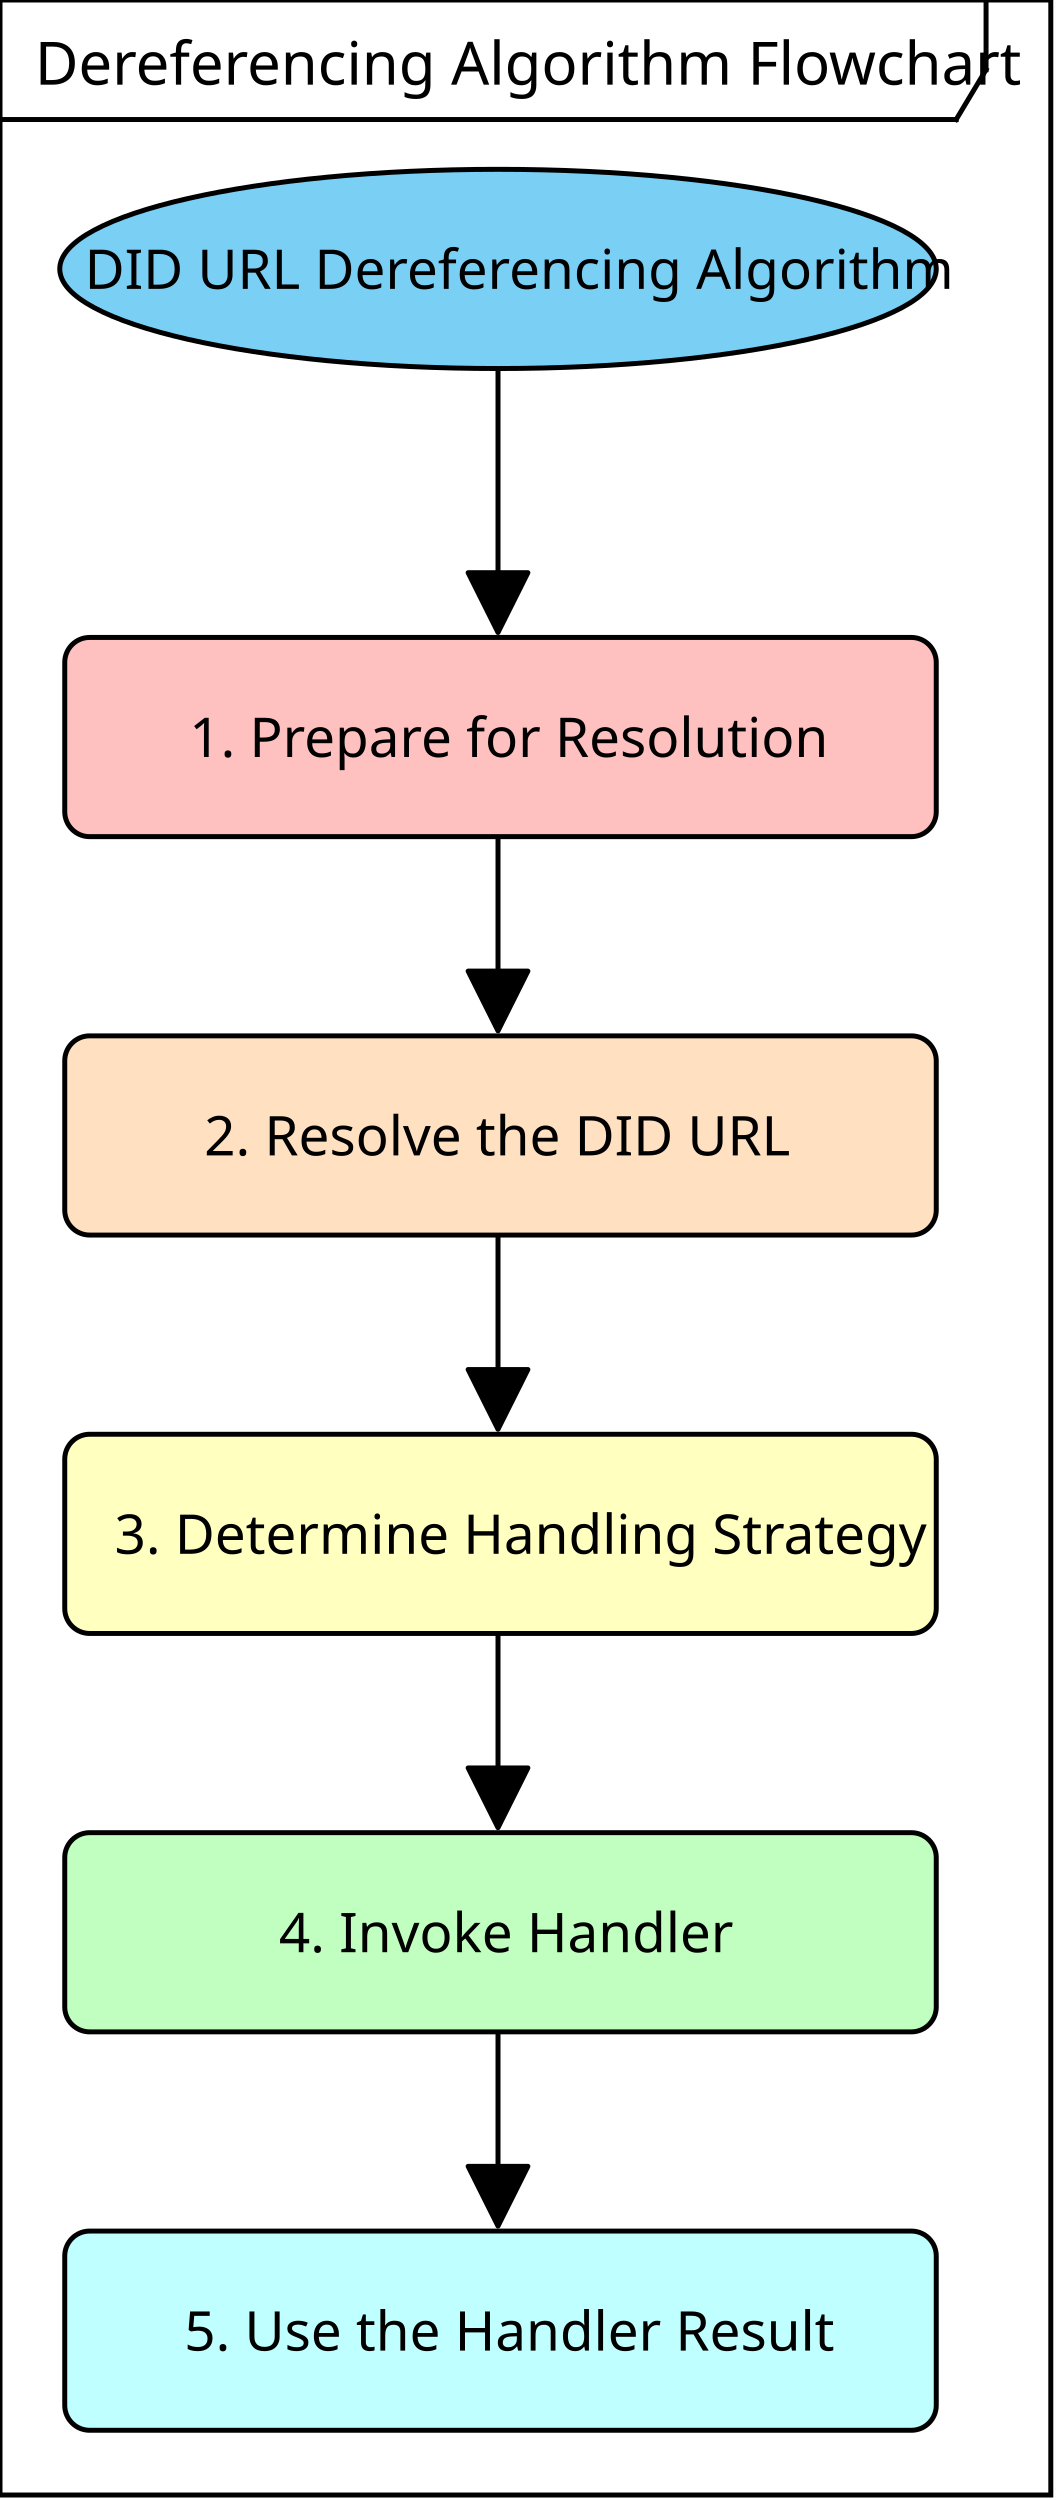
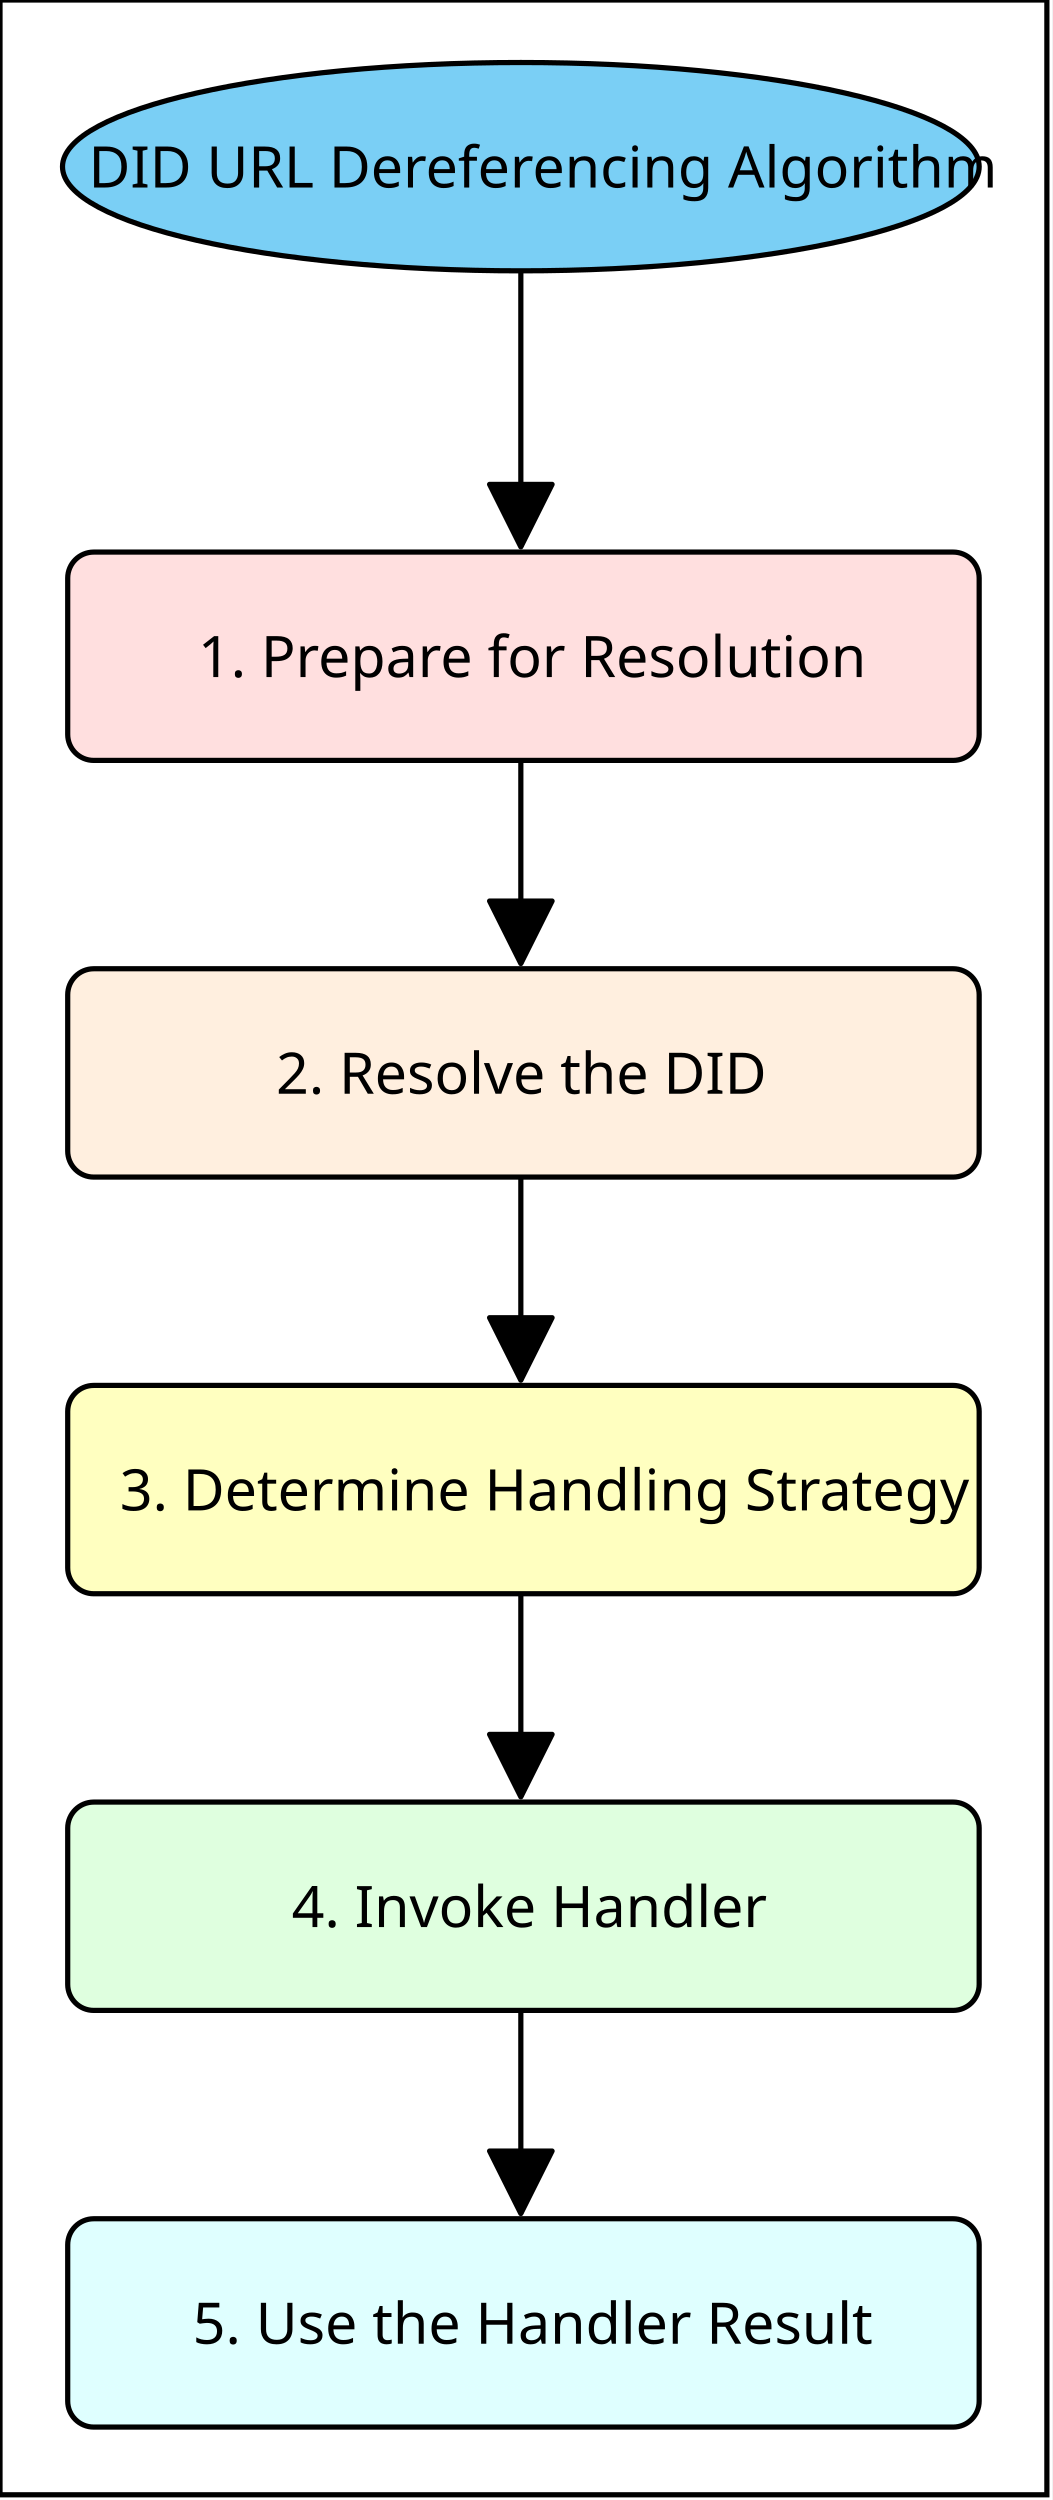
- <svg xmlns="http://www.w3.org/2000/svg" color-interpolation="auto" color-rendering="auto" fill="rgb(0,0,0)" fill-opacity="0" font-family="'Dialog'" font-size="12px" font-style="normal" font-weight="normal" height="502" image-rendering="auto" shape-rendering="auto" stroke="rgb(0,0,0)" stroke-dasharray="none" stroke-dashoffset="0" stroke-linecap="square" stroke-linejoin="miter" stroke-miterlimit="10" stroke-opacity="0" stroke-width="1" text-rendering="auto" viewbox="0 0 212 502" width="212">
+ <svg xmlns="http://www.w3.org/2000/svg" color-interpolation="auto" color-rendering="auto" fill="rgb(0,0,0)" fill-opacity="0" font-family="'Dialog'" font-size="12px" font-style="normal" font-weight="normal" height="480" image-rendering="auto" shape-rendering="auto" stroke="rgb(0,0,0)" stroke-dasharray="none" stroke-dashoffset="0" stroke-linecap="square" stroke-linejoin="miter" stroke-miterlimit="10" stroke-opacity="0" stroke-width="1" text-rendering="auto" viewbox="0 0 202 480" width="202">
  <defs id="genericDefs" />
  <g>
    <defs id="defs1">
-       <clipPath clipPathUnits="userSpaceOnUse" id="57a34760-3b54-4628-8bed-8295791820bf">
+       <clipPath clipPathUnits="userSpaceOnUse" id="05f08b63-cc76-4221-a8a1-501f36d3594e">
        <path d="M-7 -7 L187 -7 L187 51 L-7 51 L-7 -7 Z" />
      </clipPath>
-       <clipPath clipPathUnits="userSpaceOnUse" id="7b2f70f0-24c4-4165-84f5-72c4bed5d0db">
+       <clipPath clipPathUnits="userSpaceOnUse" id="9ec78a31-95d3-4abb-8fad-fdf4ff7d3cdd">
        <path d="M-7 -7 L187 -7 L187 51 L-7 51 L-7 -7 Z" />
      </clipPath>
-       <clipPath clipPathUnits="userSpaceOnUse" id="79d9d2c8-bd91-4f68-8be5-6a911eec14aa">
+       <clipPath clipPathUnits="userSpaceOnUse" id="1a17c17f-c45b-4d18-a7ca-e7488ec3821f">
        <path d="M-7 -7 L186 -7 L186 51 L-7 51 L-7 -7 Z" />
      </clipPath>
-       <clipPath clipPathUnits="userSpaceOnUse" id="85f35e6c-dd21-40f3-afb2-26332ae612fa">
+       <clipPath clipPathUnits="userSpaceOnUse" id="0ce373ca-5564-4fb0-8bfc-5666a8c8705f">
        <path d="M-7 -7 L186 -7 L186 51 L-7 51 L-7 -7 Z" />
      </clipPath>
-       <clipPath clipPathUnits="userSpaceOnUse" id="4d40e4e4-7677-4ec2-ac9d-358997ed8ab5">
+       <clipPath clipPathUnits="userSpaceOnUse" id="64305eda-2d53-412e-b964-66a28e980422">
        <path d="M-7 -7 L186 -7 L186 51 L-7 51 L-7 -7 Z" />
      </clipPath>
-       <clipPath clipPathUnits="userSpaceOnUse" id="7916d4a9-8d56-4703-b2fc-ba770649f6c1">
+       <clipPath clipPathUnits="userSpaceOnUse" id="7e476c8b-9783-4f52-8ef9-c1943c774108">
        <path d="M-7 -7 L186 -7 L186 51 L-7 51 L-7 -7 Z" />
      </clipPath>
-       <clipPath clipPathUnits="userSpaceOnUse" id="d75a55ce-7a16-4c71-bc64-0c3caa8fc309">
+       <clipPath clipPathUnits="userSpaceOnUse" id="931b675a-7776-43de-adac-0081060c9f8a">
        <path d="M-7 -7 L186 -7 L186 51 L-7 51 L-7 -7 Z" />
      </clipPath>
-       <clipPath clipPathUnits="userSpaceOnUse" id="4b77781d-0c69-4e48-b6ce-7588a4883428">
+       <clipPath clipPathUnits="userSpaceOnUse" id="9a62b403-b7b7-4423-a4ad-8e2063d81dc5">
        <path d="M-7 -7 L186 -7 L186 51 L-7 51 L-7 -7 Z" />
      </clipPath>
-       <clipPath clipPathUnits="userSpaceOnUse" id="fee9d0de-12c0-458c-970e-cc0ddc32c7a0">
+       <clipPath clipPathUnits="userSpaceOnUse" id="9beb6b21-63a1-487d-9702-c0d1c70dcbf5">
        <path d="M-7 -7 L186 -7 L186 51 L-7 51 L-7 -7 Z" />
      </clipPath>
-       <clipPath clipPathUnits="userSpaceOnUse" id="56777b04-8abc-467d-934d-46896acc2ed6">
+       <clipPath clipPathUnits="userSpaceOnUse" id="7296c9f6-bddd-43a9-8ef0-06e86eb737fa">
        <path d="M-7 -7 L186 -7 L186 51 L-7 51 L-7 -7 Z" />
      </clipPath>
-       <clipPath clipPathUnits="userSpaceOnUse" id="57c4b20e-c5fb-46b6-b3bd-3b8eea1c86c5">
+       <clipPath clipPathUnits="userSpaceOnUse" id="04de97f1-afd7-4003-839b-e8782e62a4b2">
        <path d="M-7 -7 L186 -7 L186 51 L-7 51 L-7 -7 Z" />
      </clipPath>
-       <clipPath clipPathUnits="userSpaceOnUse" id="ea7e04d1-4ad5-447f-9652-9daaea0a337e">
+       <clipPath clipPathUnits="userSpaceOnUse" id="cb2ddcb8-c645-4c10-a576-b98b3292d361">
        <path d="M-7 -7 L186 -7 L186 51 L-7 51 L-7 -7 Z" />
      </clipPath>
-       <clipPath clipPathUnits="userSpaceOnUse" id="17df65b6-6d04-46fb-882f-d8ccde6ab2a1">
+       <clipPath clipPathUnits="userSpaceOnUse" id="8fc7f6be-7d08-40c5-a1e9-a03acfc73343">
+         <path d="M-176 -40 L352 -40 L352 80 L-176 80 L-176 -40 Z" />
+       </clipPath>
+       <clipPath clipPathUnits="userSpaceOnUse" id="72c623ce-33a0-40af-9714-2c858138b765">
        <path d="M-175 -40 L350 -40 L350 80 L-175 80 L-175 -40 Z" />
      </clipPath>
-       <clipPath clipPathUnits="userSpaceOnUse" id="0b4931f7-16a8-4d67-91e5-38b9b003a886">
-         <path d="M-176 -40 L352 -40 L352 80 L-176 80 L-176 -40 Z" />
-       </clipPath>
-       <clipPath clipPathUnits="userSpaceOnUse" id="2f1786ff-09b5-485b-a87d-5126915e8c9a">
+       <clipPath clipPathUnits="userSpaceOnUse" id="09807a5d-ef5d-4e96-8e7d-13f3faa5344b">
        <path d="M0 0 L104 0 L104 157 L0 157 L0 0 Z" />
      </clipPath>
-       <clipPath clipPathUnits="userSpaceOnUse" id="3f0433cc-65e8-458e-9ea9-dcc469058bfc">
+       <clipPath clipPathUnits="userSpaceOnUse" id="4b31785b-da5f-4074-b508-a927515915c7">
        <path d="M0 0 L0 157 L104 157 L104 0 Z" />
      </clipPath>
-       <clipPath clipPathUnits="userSpaceOnUse" id="42172a0a-2fff-4281-b4db-b9b0d5b5f754">
+       <clipPath clipPathUnits="userSpaceOnUse" id="674bcd31-d7ef-404b-9ff1-54c37a771286">
        <path d="M0 0 L104 0 L104 143 L0 143 L0 0 Z" />
      </clipPath>
-       <clipPath clipPathUnits="userSpaceOnUse" id="11655e1d-3273-44c3-aade-3f307b85e70c">
+       <clipPath clipPathUnits="userSpaceOnUse" id="35979661-c207-4944-89dd-778279d3bf6e">
        <path d="M0 0 L0 143 L104 143 L104 0 Z" />
      </clipPath>
-       <clipPath clipPathUnits="userSpaceOnUse" id="48140b25-ec2a-4655-9685-c674ca416a16">
+       <clipPath clipPathUnits="userSpaceOnUse" id="98fb1aaf-cd79-47d7-a0e2-a4cdd922ba78">
        <path d="M0 0 L104 0 L104 143 L0 143 L0 0 Z" />
      </clipPath>
-       <clipPath clipPathUnits="userSpaceOnUse" id="81cc446e-f671-47bf-9982-395a70f8eb08">
+       <clipPath clipPathUnits="userSpaceOnUse" id="e4a3011f-fb21-4c09-98a7-3d3c816f7fc8">
        <path d="M0 0 L0 143 L104 143 L104 0 Z" />
      </clipPath>
-       <clipPath clipPathUnits="userSpaceOnUse" id="e26970ed-384b-4ba4-a3ff-3833a2f1cf9f">
+       <clipPath clipPathUnits="userSpaceOnUse" id="e604b702-c344-44a9-bdba-1a8c9219e540">
        <path d="M0 0 L104 0 L104 143 L0 143 L0 0 Z" />
      </clipPath>
-       <clipPath clipPathUnits="userSpaceOnUse" id="75e811ee-69b9-4668-93e2-fe49c85ee11b">
+       <clipPath clipPathUnits="userSpaceOnUse" id="3c0f9266-cc65-448e-9c9e-91fa79c01051">
        <path d="M0 0 L0 143 L104 143 L104 0 Z" />
      </clipPath>
-       <clipPath clipPathUnits="userSpaceOnUse" id="9ff92871-6741-4fe8-b4cc-18859be3898d">
+       <clipPath clipPathUnits="userSpaceOnUse" id="5f1ba36e-949d-4144-a081-9a4566b97cf3">
        <path d="M0 0 L104 0 L104 143 L0 143 L0 0 Z" />
      </clipPath>
-       <clipPath clipPathUnits="userSpaceOnUse" id="b2276c71-de73-4110-b4a8-fc58a55a63c0">
+       <clipPath clipPathUnits="userSpaceOnUse" id="6fc48de5-23f2-470a-a1b5-01306e9aa864">
        <path d="M0 0 L0 143 L104 143 L104 0 Z" />
      </clipPath>
    </defs>
    <g fill="white" fill-opacity="1" stroke="white" stroke-opacity="1" text-rendering="geometricPrecision">
-       <rect height="502" stroke="none" width="212" x="0" y="0" />
-       <rect fill="none" height="501" image-rendering="optimizeQuality" stroke="black" transform="translate(-301,-143)" width="211" x="301" y="143" />
-       <text fill="black" image-rendering="optimizeQuality" stroke="none" transform="translate(-301,-143)" x="308" xml:space="preserve" y="160">Dereferencing Algorithm Flowchart</text>
-       <line fill="none" image-rendering="optimizeQuality" stroke="black" transform="translate(-301,-143)" x1="301" x2="493" y1="167" y2="167" />
-       <line fill="none" image-rendering="optimizeQuality" stroke="black" transform="translate(-301,-143)" x1="499" x2="499" y1="143" y2="157" />
-       <line fill="none" image-rendering="optimizeQuality" stroke="black" transform="translate(-301,-143)" x1="499" x2="493" y1="157" y2="167" />
+       <rect height="480" stroke="none" width="202" x="0" y="0" />
+       <rect fill="none" height="479" image-rendering="optimizeQuality" stroke="black" transform="translate(-301,-143)" width="201" x="301" y="143" />
    </g>
    <g data="{&quot;name&quot;:&quot;DID URL Dereferencing Algorithm&quot;,&quot;modelType&quot;:&quot;FlowchartStart&quot;}" hyper="" model-id="shape-lGTgKPmGAqBwARTT" style="pointer-events: auto; cursor: pointer;">
-       <g fill="rgb(122,207,245)" fill-opacity="1" font-family="sans-serif" font-size="11px" image-rendering="optimizeQuality" stroke="rgb(122,207,245)" stroke-opacity="1" text-rendering="geometricPrecision" transform="translate(12,34)">
-         <ellipse clip-path="url(#7b2f70f0-24c4-4165-84f5-72c4bed5d0db)" cx="88" cy="20" rx="88" ry="20" stroke="none" />
+       <g fill="rgb(122,207,245)" fill-opacity="1" font-family="sans-serif" font-size="11px" image-rendering="optimizeQuality" stroke="rgb(122,207,245)" stroke-opacity="1" text-rendering="geometricPrecision" transform="translate(12,12)">
+         <ellipse clip-path="url(#9ec78a31-95d3-4abb-8fad-fdf4ff7d3cdd)" cx="88" cy="20" rx="88" ry="20" stroke="none" />
      </g>
-       <g fill="black" fill-opacity="1" font-family="sans-serif" font-size="11px" image-rendering="optimizeQuality" stroke="black" stroke-linecap="butt" stroke-linejoin="round" stroke-miterlimit="0" stroke-opacity="1" text-rendering="geometricPrecision" transform="translate(12,34)">
-         <ellipse clip-path="url(#7b2f70f0-24c4-4165-84f5-72c4bed5d0db)" cx="88" cy="20" fill="none" rx="88" ry="20" />
+       <g fill="black" fill-opacity="1" font-family="sans-serif" font-size="11px" image-rendering="optimizeQuality" stroke="black" stroke-linecap="butt" stroke-linejoin="round" stroke-miterlimit="0" stroke-opacity="1" text-rendering="geometricPrecision" transform="translate(12,12)">
+         <ellipse clip-path="url(#9ec78a31-95d3-4abb-8fad-fdf4ff7d3cdd)" cx="88" cy="20" fill="none" rx="88" ry="20" />
      </g>
    </g>
    <g data="{&quot;name&quot;:&quot;1. Prepare for Resolution&quot;,&quot;modelType&quot;:&quot;FlowchartProcess&quot;}" hyper="" model-id="shape-p1bgKPmGAqBwARTg" style="pointer-events: auto; cursor: pointer;">
-       <g fill="rgb(255,192,192)" fill-opacity="1" font-family="sans-serif" font-size="11px" image-rendering="optimizeQuality" stroke="rgb(255,192,192)" stroke-opacity="1" text-rendering="geometricPrecision" transform="translate(13,128)">
-         <rect clip-path="url(#85f35e6c-dd21-40f3-afb2-26332ae612fa)" height="40" rx="5" ry="5" stroke="none" width="175" x="0" y="0" />
+       <g fill="rgb(255,192,192)" fill-opacity="0.498" font-family="sans-serif" font-size="11px" image-rendering="optimizeQuality" stroke="rgb(255,192,192)" stroke-opacity="0.498" text-rendering="geometricPrecision" transform="translate(13,106)">
+         <rect clip-path="url(#0ce373ca-5564-4fb0-8bfc-5666a8c8705f)" height="40" rx="5" ry="5" stroke="none" width="175" x="0" y="0" />
      </g>
-       <g fill="black" fill-opacity="1" font-family="sans-serif" font-size="11px" image-rendering="optimizeQuality" stroke="black" stroke-linecap="butt" stroke-linejoin="round" stroke-miterlimit="0" stroke-opacity="1" text-rendering="geometricPrecision" transform="translate(13,128)">
-         <rect clip-path="url(#85f35e6c-dd21-40f3-afb2-26332ae612fa)" fill="none" height="40" rx="5" ry="5" width="175" x="0" y="0" />
+       <g fill="black" fill-opacity="1" font-family="sans-serif" font-size="11px" image-rendering="optimizeQuality" stroke="black" stroke-linecap="butt" stroke-linejoin="round" stroke-miterlimit="0" stroke-opacity="1" text-rendering="geometricPrecision" transform="translate(13,106)">
+         <rect clip-path="url(#0ce373ca-5564-4fb0-8bfc-5666a8c8705f)" fill="none" height="40" rx="5" ry="5" width="175" x="0" y="0" />
      </g>
    </g>
-     <g data="{&quot;name&quot;:&quot;2. Resolve the DID URL&quot;,&quot;modelType&quot;:&quot;FlowchartProcess&quot;}" hyper="" model-id="shape-IMPgKPmGAqBwARUI" style="pointer-events: auto; cursor: pointer;">
-       <g fill="rgb(255,224,192)" fill-opacity="1" font-family="sans-serif" font-size="11px" image-rendering="optimizeQuality" stroke="rgb(255,224,192)" stroke-opacity="1" text-rendering="geometricPrecision" transform="translate(13,208)">
-         <rect clip-path="url(#7916d4a9-8d56-4703-b2fc-ba770649f6c1)" height="40" rx="5" ry="5" stroke="none" width="175" x="0" y="0" />
+     <g data="{&quot;name&quot;:&quot;2. Resolve the DID&quot;,&quot;modelType&quot;:&quot;FlowchartProcess&quot;}" hyper="" model-id="shape-IMPgKPmGAqBwARUI" style="pointer-events: auto; cursor: pointer;">
+       <g fill="rgb(255,224,192)" fill-opacity="0.498" font-family="sans-serif" font-size="11px" image-rendering="optimizeQuality" stroke="rgb(255,224,192)" stroke-opacity="0.498" text-rendering="geometricPrecision" transform="translate(13,186)">
+         <rect clip-path="url(#7e476c8b-9783-4f52-8ef9-c1943c774108)" height="40" rx="5" ry="5" stroke="none" width="175" x="0" y="0" />
      </g>
-       <g fill="black" fill-opacity="1" font-family="sans-serif" font-size="11px" image-rendering="optimizeQuality" stroke="black" stroke-linecap="butt" stroke-linejoin="round" stroke-miterlimit="0" stroke-opacity="1" text-rendering="geometricPrecision" transform="translate(13,208)">
-         <rect clip-path="url(#7916d4a9-8d56-4703-b2fc-ba770649f6c1)" fill="none" height="40" rx="5" ry="5" width="175" x="0" y="0" />
+       <g fill="black" fill-opacity="1" font-family="sans-serif" font-size="11px" image-rendering="optimizeQuality" stroke="black" stroke-linecap="butt" stroke-linejoin="round" stroke-miterlimit="0" stroke-opacity="1" text-rendering="geometricPrecision" transform="translate(13,186)">
+         <rect clip-path="url(#7e476c8b-9783-4f52-8ef9-c1943c774108)" fill="none" height="40" rx="5" ry="5" width="175" x="0" y="0" />
      </g>
    </g>
    <g data="{&quot;name&quot;:&quot;3. Determine Handling Strategy&quot;,&quot;modelType&quot;:&quot;FlowchartProcess&quot;}" hyper="" model-id="shape-LG_gKPmGAqBwARUi" style="pointer-events: auto; cursor: pointer;">
-       <g fill="rgb(255,255,192)" fill-opacity="1" font-family="sans-serif" font-size="11px" image-rendering="optimizeQuality" stroke="rgb(255,255,192)" stroke-opacity="1" text-rendering="geometricPrecision" transform="translate(13,288)">
-         <rect clip-path="url(#4b77781d-0c69-4e48-b6ce-7588a4883428)" height="40" rx="5" ry="5" stroke="none" width="175" x="0" y="0" />
+       <g fill="rgb(255,255,192)" fill-opacity="1" font-family="sans-serif" font-size="11px" image-rendering="optimizeQuality" stroke="rgb(255,255,192)" stroke-opacity="1" text-rendering="geometricPrecision" transform="translate(13,266)">
+         <rect clip-path="url(#9a62b403-b7b7-4423-a4ad-8e2063d81dc5)" height="40" rx="5" ry="5" stroke="none" width="175" x="0" y="0" />
      </g>
-       <g fill="black" fill-opacity="1" font-family="sans-serif" font-size="11px" image-rendering="optimizeQuality" stroke="black" stroke-linecap="butt" stroke-linejoin="round" stroke-miterlimit="0" stroke-opacity="1" text-rendering="geometricPrecision" transform="translate(13,288)">
-         <rect clip-path="url(#4b77781d-0c69-4e48-b6ce-7588a4883428)" fill="none" height="40" rx="5" ry="5" width="175" x="0" y="0" />
+       <g fill="black" fill-opacity="1" font-family="sans-serif" font-size="11px" image-rendering="optimizeQuality" stroke="black" stroke-linecap="butt" stroke-linejoin="round" stroke-miterlimit="0" stroke-opacity="1" text-rendering="geometricPrecision" transform="translate(13,266)">
+         <rect clip-path="url(#9a62b403-b7b7-4423-a4ad-8e2063d81dc5)" fill="none" height="40" rx="5" ry="5" width="175" x="0" y="0" />
      </g>
    </g>
    <g data="{&quot;name&quot;:&quot;4. Invoke Handler&quot;,&quot;modelType&quot;:&quot;FlowchartProcess&quot;}" hyper="" model-id="shape-CjQQKPmGAqBwARU8" style="pointer-events: auto; cursor: pointer;">
-       <g fill="rgb(192,255,192)" fill-opacity="1" font-family="sans-serif" font-size="11px" image-rendering="optimizeQuality" stroke="rgb(192,255,192)" stroke-opacity="1" text-rendering="geometricPrecision" transform="translate(13,368)">
-         <rect clip-path="url(#56777b04-8abc-467d-934d-46896acc2ed6)" height="40" rx="5" ry="5" stroke="none" width="175" x="0" y="0" />
+       <g fill="rgb(192,255,192)" fill-opacity="0.498" font-family="sans-serif" font-size="11px" image-rendering="optimizeQuality" stroke="rgb(192,255,192)" stroke-opacity="0.498" text-rendering="geometricPrecision" transform="translate(13,346)">
+         <rect clip-path="url(#7296c9f6-bddd-43a9-8ef0-06e86eb737fa)" height="40" rx="5" ry="5" stroke="none" width="175" x="0" y="0" />
      </g>
-       <g fill="black" fill-opacity="1" font-family="sans-serif" font-size="11px" image-rendering="optimizeQuality" stroke="black" stroke-linecap="butt" stroke-linejoin="round" stroke-miterlimit="0" stroke-opacity="1" text-rendering="geometricPrecision" transform="translate(13,368)">
-         <rect clip-path="url(#56777b04-8abc-467d-934d-46896acc2ed6)" fill="none" height="40" rx="5" ry="5" width="175" x="0" y="0" />
+       <g fill="black" fill-opacity="1" font-family="sans-serif" font-size="11px" image-rendering="optimizeQuality" stroke="black" stroke-linecap="butt" stroke-linejoin="round" stroke-miterlimit="0" stroke-opacity="1" text-rendering="geometricPrecision" transform="translate(13,346)">
+         <rect clip-path="url(#7296c9f6-bddd-43a9-8ef0-06e86eb737fa)" fill="none" height="40" rx="5" ry="5" width="175" x="0" y="0" />
      </g>
    </g>
    <g data="{&quot;name&quot;:&quot;5. Use the Handler Result&quot;,&quot;modelType&quot;:&quot;FlowchartProcess&quot;}" hyper="" model-id="shape-sk4QKPmGAqBwARVW" style="pointer-events: auto; cursor: pointer;">
-       <g fill="rgb(192,255,255)" fill-opacity="1" font-family="sans-serif" font-size="11px" image-rendering="optimizeQuality" stroke="rgb(192,255,255)" stroke-opacity="1" text-rendering="geometricPrecision" transform="translate(13,448)">
-         <rect clip-path="url(#ea7e04d1-4ad5-447f-9652-9daaea0a337e)" height="40" rx="5" ry="5" stroke="none" width="175" x="0" y="0" />
+       <g fill="rgb(192,255,255)" fill-opacity="0.498" font-family="sans-serif" font-size="11px" image-rendering="optimizeQuality" stroke="rgb(192,255,255)" stroke-opacity="0.498" text-rendering="geometricPrecision" transform="translate(13,426)">
+         <rect clip-path="url(#cb2ddcb8-c645-4c10-a576-b98b3292d361)" height="40" rx="5" ry="5" stroke="none" width="175" x="0" y="0" />
      </g>
-       <g fill="black" fill-opacity="1" font-family="sans-serif" font-size="11px" image-rendering="optimizeQuality" stroke="black" stroke-linecap="butt" stroke-linejoin="round" stroke-miterlimit="0" stroke-opacity="1" text-rendering="geometricPrecision" transform="translate(13,448)">
-         <rect clip-path="url(#ea7e04d1-4ad5-447f-9652-9daaea0a337e)" fill="none" height="40" rx="5" ry="5" width="175" x="0" y="0" />
+       <g fill="black" fill-opacity="1" font-family="sans-serif" font-size="11px" image-rendering="optimizeQuality" stroke="black" stroke-linecap="butt" stroke-linejoin="round" stroke-miterlimit="0" stroke-opacity="1" text-rendering="geometricPrecision" transform="translate(13,426)">
+         <rect clip-path="url(#cb2ddcb8-c645-4c10-a576-b98b3292d361)" fill="none" height="40" rx="5" ry="5" width="175" x="0" y="0" />
      </g>
    </g>
-     <g fill="black" fill-opacity="1" font-family="sans-serif" font-size="11px" image-rendering="optimizeQuality" stroke="black" stroke-opacity="1" text-rendering="geometricPrecision" transform="translate(13,448)">
-       <text clip-path="url(#17df65b6-6d04-46fb-882f-d8ccde6ab2a1)" stroke="none" x="24" xml:space="preserve" y="24">5. Use the Handler Result</text>
+     <g fill="black" fill-opacity="1" font-family="sans-serif" font-size="11px" image-rendering="optimizeQuality" stroke="black" stroke-opacity="1" text-rendering="geometricPrecision" transform="translate(12,12)">
+       <text clip-path="url(#8fc7f6be-7d08-40c5-a1e9-a03acfc73343)" stroke="none" x="5" xml:space="preserve" y="24">DID URL Dereferencing Algorithm</text>
    </g>
-     <g fill="black" fill-opacity="1" font-family="sans-serif" font-size="11px" image-rendering="optimizeQuality" stroke="black" stroke-opacity="1" text-rendering="geometricPrecision" transform="translate(13,368)">
-       <text clip-path="url(#17df65b6-6d04-46fb-882f-d8ccde6ab2a1)" stroke="none" x="43" xml:space="preserve" y="24">4. Invoke Handler</text>
+     <g fill="black" fill-opacity="1" font-family="sans-serif" font-size="11px" image-rendering="optimizeQuality" stroke="black" stroke-opacity="1" text-rendering="geometricPrecision" transform="translate(13,106)">
+       <text clip-path="url(#72c623ce-33a0-40af-9714-2c858138b765)" stroke="none" x="25" xml:space="preserve" y="24">1. Prepare for Resolution</text>
    </g>
-     <g fill="black" fill-opacity="1" font-family="sans-serif" font-size="11px" image-rendering="optimizeQuality" stroke="black" stroke-opacity="1" text-rendering="geometricPrecision" transform="translate(13,288)">
-       <text clip-path="url(#17df65b6-6d04-46fb-882f-d8ccde6ab2a1)" stroke="none" x="10" xml:space="preserve" y="24">3. Determine Handling Strategy</text>
+     <g fill="black" fill-opacity="1" font-family="sans-serif" font-size="11px" image-rendering="optimizeQuality" stroke="black" stroke-opacity="1" text-rendering="geometricPrecision" transform="translate(13,186)">
+       <text clip-path="url(#72c623ce-33a0-40af-9714-2c858138b765)" stroke="none" x="40" xml:space="preserve" y="24">2. Resolve the DID</text>
    </g>
-     <g fill="black" fill-opacity="1" font-family="sans-serif" font-size="11px" image-rendering="optimizeQuality" stroke="black" stroke-opacity="1" text-rendering="geometricPrecision" transform="translate(13,208)">
-       <text clip-path="url(#17df65b6-6d04-46fb-882f-d8ccde6ab2a1)" stroke="none" x="28" xml:space="preserve" y="24">2. Resolve the DID URL</text>
+     <g fill="black" fill-opacity="1" font-family="sans-serif" font-size="11px" image-rendering="optimizeQuality" stroke="black" stroke-opacity="1" text-rendering="geometricPrecision" transform="translate(13,266)">
+       <text clip-path="url(#72c623ce-33a0-40af-9714-2c858138b765)" stroke="none" x="10" xml:space="preserve" y="24">3. Determine Handling Strategy</text>
    </g>
-     <g fill="black" fill-opacity="1" font-family="sans-serif" font-size="11px" image-rendering="optimizeQuality" stroke="black" stroke-opacity="1" text-rendering="geometricPrecision" transform="translate(13,128)">
-       <text clip-path="url(#17df65b6-6d04-46fb-882f-d8ccde6ab2a1)" stroke="none" x="25" xml:space="preserve" y="24">1. Prepare for Resolution</text>
+     <g fill="black" fill-opacity="1" font-family="sans-serif" font-size="11px" image-rendering="optimizeQuality" stroke="black" stroke-opacity="1" text-rendering="geometricPrecision" transform="translate(13,346)">
+       <text clip-path="url(#72c623ce-33a0-40af-9714-2c858138b765)" stroke="none" x="43" xml:space="preserve" y="24">4. Invoke Handler</text>
    </g>
-     <g fill="black" fill-opacity="1" font-family="sans-serif" font-size="11px" image-rendering="optimizeQuality" stroke="black" stroke-opacity="1" text-rendering="geometricPrecision" transform="translate(12,34)">
-       <text clip-path="url(#0b4931f7-16a8-4d67-91e5-38b9b003a886)" stroke="none" x="5" xml:space="preserve" y="24">DID URL Dereferencing Algorithm</text>
+     <g fill="black" fill-opacity="1" font-family="sans-serif" font-size="11px" image-rendering="optimizeQuality" stroke="black" stroke-opacity="1" text-rendering="geometricPrecision" transform="translate(13,426)">
+       <text clip-path="url(#72c623ce-33a0-40af-9714-2c858138b765)" stroke="none" x="24" xml:space="preserve" y="24">5. Use the Handler Result</text>
    </g>
    <g data="{&quot;modelType&quot;:&quot;FlowchartFlowline&quot;}" hyper="" model-id="connector-QsngKPmGAqBwART4" style="pointer-events: auto; cursor: pointer;">
-       <g fill="black" fill-opacity="1" font-family="sans-serif" font-size="11px" image-rendering="optimizeQuality" stroke="black" stroke-linecap="butt" stroke-linejoin="round" stroke-opacity="1" text-rendering="geometricPrecision" transform="translate(50,24)">
-         <line clip-path="url(#3f0433cc-65e8-458e-9ea9-dcc469058bfc)" fill="none" x1="50" x2="50" y1="50" y2="103" />
-         <polygon clip-path="url(#3f0433cc-65e8-458e-9ea9-dcc469058bfc)" points=" 50 103 56 91 44 91" stroke="none" />
-         <polygon clip-path="url(#3f0433cc-65e8-458e-9ea9-dcc469058bfc)" fill="none" points=" 50 103 56 91 44 91" />
+       <g fill="black" fill-opacity="1" font-family="sans-serif" font-size="11px" image-rendering="optimizeQuality" stroke="black" stroke-linecap="butt" stroke-linejoin="round" stroke-opacity="1" text-rendering="geometricPrecision" transform="translate(50,2)">
+         <line clip-path="url(#4b31785b-da5f-4074-b508-a927515915c7)" fill="none" x1="50" x2="50" y1="50" y2="103" />
+         <polygon clip-path="url(#4b31785b-da5f-4074-b508-a927515915c7)" points=" 50 103 56 91 44 91" stroke="none" />
+         <polygon clip-path="url(#4b31785b-da5f-4074-b508-a927515915c7)" fill="none" points=" 50 103 56 91 44 91" />
      </g>
    </g>
    <g data="{&quot;modelType&quot;:&quot;FlowchartFlowline&quot;}" hyper="" model-id="connector-qMPgKPmGAqBwARUN" style="pointer-events: auto; cursor: pointer;">
-       <g fill="black" fill-opacity="1" font-family="sans-serif" font-size="11px" image-rendering="optimizeQuality" stroke="black" stroke-linecap="butt" stroke-linejoin="round" stroke-opacity="1" text-rendering="geometricPrecision" transform="translate(50,118)">
-         <line clip-path="url(#11655e1d-3273-44c3-aade-3f307b85e70c)" fill="none" x1="50" x2="50" y1="50" y2="89" />
-         <polygon clip-path="url(#11655e1d-3273-44c3-aade-3f307b85e70c)" points=" 50 89 56 77 44 77" stroke="none" />
-         <polygon clip-path="url(#11655e1d-3273-44c3-aade-3f307b85e70c)" fill="none" points=" 50 89 56 77 44 77" />
+       <g fill="black" fill-opacity="1" font-family="sans-serif" font-size="11px" image-rendering="optimizeQuality" stroke="black" stroke-linecap="butt" stroke-linejoin="round" stroke-opacity="1" text-rendering="geometricPrecision" transform="translate(50,96)">
+         <line clip-path="url(#35979661-c207-4944-89dd-778279d3bf6e)" fill="none" x1="50" x2="50" y1="50" y2="89" />
+         <polygon clip-path="url(#35979661-c207-4944-89dd-778279d3bf6e)" points=" 50 89 56 77 44 77" stroke="none" />
+         <polygon clip-path="url(#35979661-c207-4944-89dd-778279d3bf6e)" fill="none" points=" 50 89 56 77 44 77" />
      </g>
    </g>
    <g data="{&quot;modelType&quot;:&quot;FlowchartFlowline&quot;}" hyper="" model-id="connector-Em_gKPmGAqBwARUn" style="pointer-events: auto; cursor: pointer;">
-       <g fill="black" fill-opacity="1" font-family="sans-serif" font-size="11px" image-rendering="optimizeQuality" stroke="black" stroke-linecap="butt" stroke-linejoin="round" stroke-opacity="1" text-rendering="geometricPrecision" transform="translate(50,198)">
-         <line clip-path="url(#81cc446e-f671-47bf-9982-395a70f8eb08)" fill="none" x1="50" x2="50" y1="50" y2="89" />
-         <polygon clip-path="url(#81cc446e-f671-47bf-9982-395a70f8eb08)" points=" 50 89 56 77 44 77" stroke="none" />
-         <polygon clip-path="url(#81cc446e-f671-47bf-9982-395a70f8eb08)" fill="none" points=" 50 89 56 77 44 77" />
+       <g fill="black" fill-opacity="1" font-family="sans-serif" font-size="11px" image-rendering="optimizeQuality" stroke="black" stroke-linecap="butt" stroke-linejoin="round" stroke-opacity="1" text-rendering="geometricPrecision" transform="translate(50,176)">
+         <line clip-path="url(#e4a3011f-fb21-4c09-98a7-3d3c816f7fc8)" fill="none" x1="50" x2="50" y1="50" y2="89" />
+         <polygon clip-path="url(#e4a3011f-fb21-4c09-98a7-3d3c816f7fc8)" points=" 50 89 56 77 44 77" stroke="none" />
+         <polygon clip-path="url(#e4a3011f-fb21-4c09-98a7-3d3c816f7fc8)" fill="none" points=" 50 89 56 77 44 77" />
      </g>
    </g>
    <g data="{&quot;modelType&quot;:&quot;FlowchartFlowline&quot;}" hyper="" model-id="connector-.jQQKPmGAqBwARVB" style="pointer-events: auto; cursor: pointer;">
-       <g fill="black" fill-opacity="1" font-family="sans-serif" font-size="11px" image-rendering="optimizeQuality" stroke="black" stroke-linecap="butt" stroke-linejoin="round" stroke-opacity="1" text-rendering="geometricPrecision" transform="translate(50,278)">
-         <line clip-path="url(#75e811ee-69b9-4668-93e2-fe49c85ee11b)" fill="none" x1="50" x2="50" y1="50" y2="89" />
-         <polygon clip-path="url(#75e811ee-69b9-4668-93e2-fe49c85ee11b)" points=" 50 89 56 77 44 77" stroke="none" />
-         <polygon clip-path="url(#75e811ee-69b9-4668-93e2-fe49c85ee11b)" fill="none" points=" 50 89 56 77 44 77" />
+       <g fill="black" fill-opacity="1" font-family="sans-serif" font-size="11px" image-rendering="optimizeQuality" stroke="black" stroke-linecap="butt" stroke-linejoin="round" stroke-opacity="1" text-rendering="geometricPrecision" transform="translate(50,256)">
+         <line clip-path="url(#3c0f9266-cc65-448e-9c9e-91fa79c01051)" fill="none" x1="50" x2="50" y1="50" y2="89" />
+         <polygon clip-path="url(#3c0f9266-cc65-448e-9c9e-91fa79c01051)" points=" 50 89 56 77 44 77" stroke="none" />
+         <polygon clip-path="url(#3c0f9266-cc65-448e-9c9e-91fa79c01051)" fill="none" points=" 50 89 56 77 44 77" />
      </g>
    </g>
    <g data="{&quot;modelType&quot;:&quot;FlowchartFlowline&quot;}" hyper="" model-id="connector-.k4QKPmGAqBwARVb" style="pointer-events: auto; cursor: pointer;">
-       <g fill="black" fill-opacity="1" font-family="sans-serif" font-size="11px" image-rendering="optimizeQuality" stroke="black" stroke-linecap="butt" stroke-linejoin="round" stroke-opacity="1" text-rendering="geometricPrecision" transform="translate(50,358)">
-         <line clip-path="url(#b2276c71-de73-4110-b4a8-fc58a55a63c0)" fill="none" x1="50" x2="50" y1="50" y2="89" />
-         <polygon clip-path="url(#b2276c71-de73-4110-b4a8-fc58a55a63c0)" points=" 50 89 56 77 44 77" stroke="none" />
-         <polygon clip-path="url(#b2276c71-de73-4110-b4a8-fc58a55a63c0)" fill="none" points=" 50 89 56 77 44 77" />
+       <g fill="black" fill-opacity="1" font-family="sans-serif" font-size="11px" image-rendering="optimizeQuality" stroke="black" stroke-linecap="butt" stroke-linejoin="round" stroke-opacity="1" text-rendering="geometricPrecision" transform="translate(50,336)">
+         <line clip-path="url(#6fc48de5-23f2-470a-a1b5-01306e9aa864)" fill="none" x1="50" x2="50" y1="50" y2="89" />
+         <polygon clip-path="url(#6fc48de5-23f2-470a-a1b5-01306e9aa864)" points=" 50 89 56 77 44 77" stroke="none" />
+         <polygon clip-path="url(#6fc48de5-23f2-470a-a1b5-01306e9aa864)" fill="none" points=" 50 89 56 77 44 77" />
      </g>
    </g>
  </g>
</svg>
